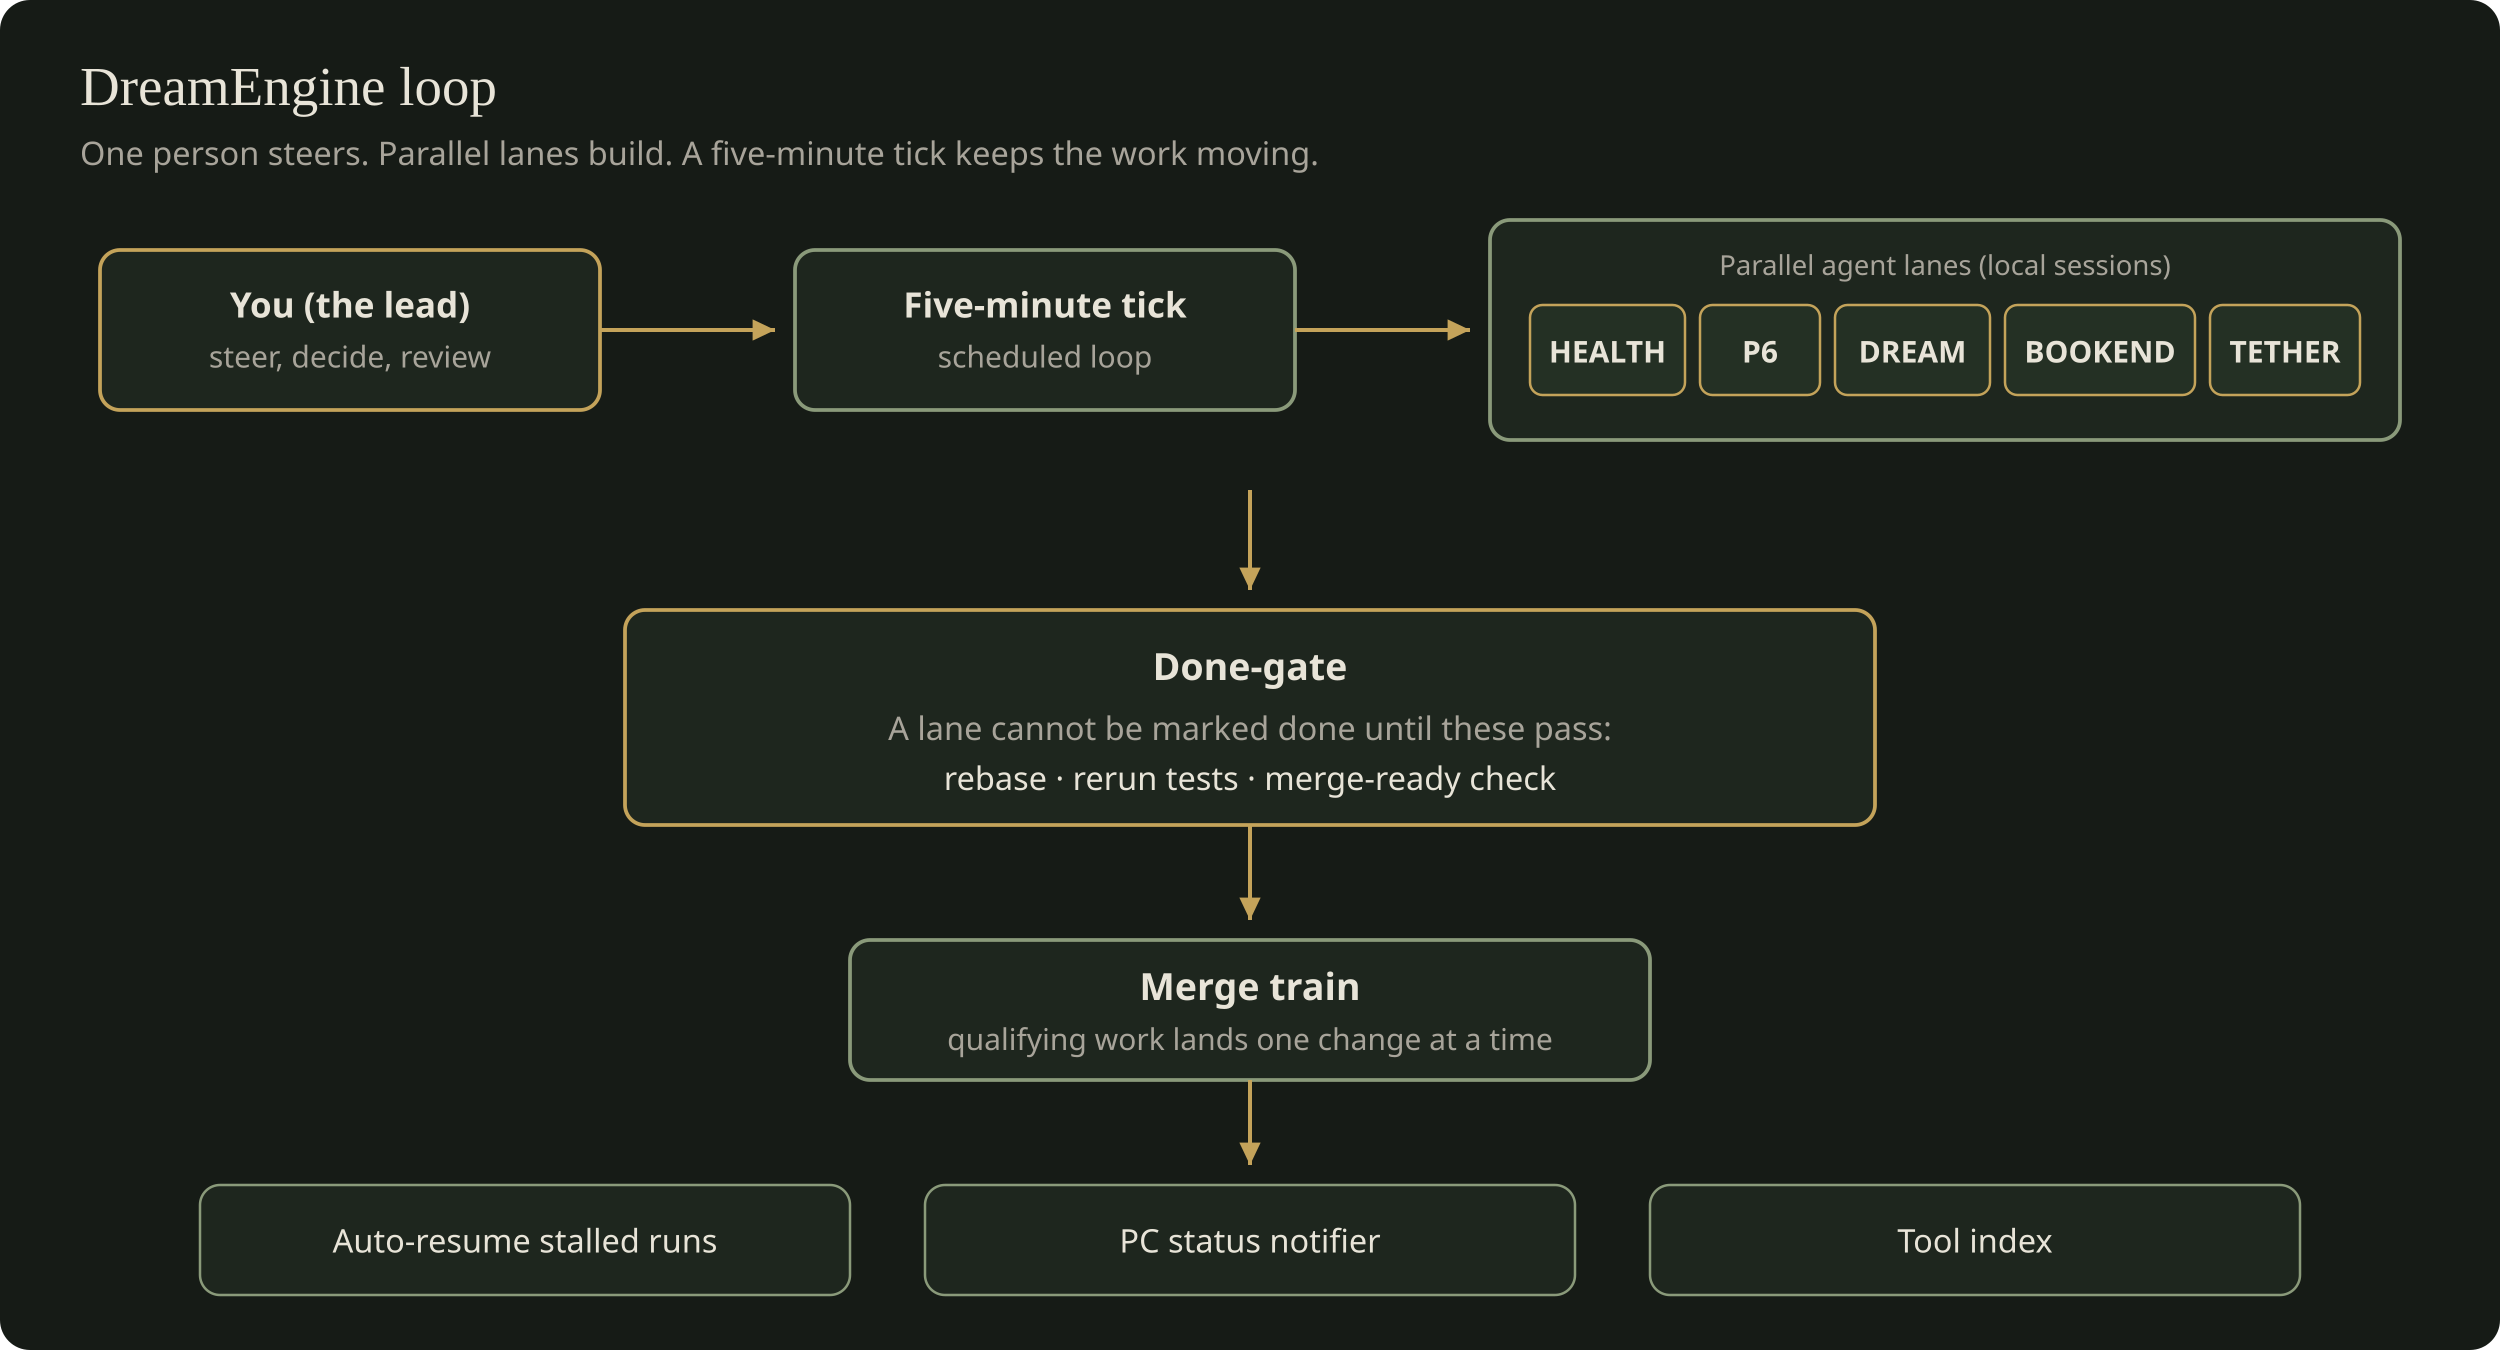
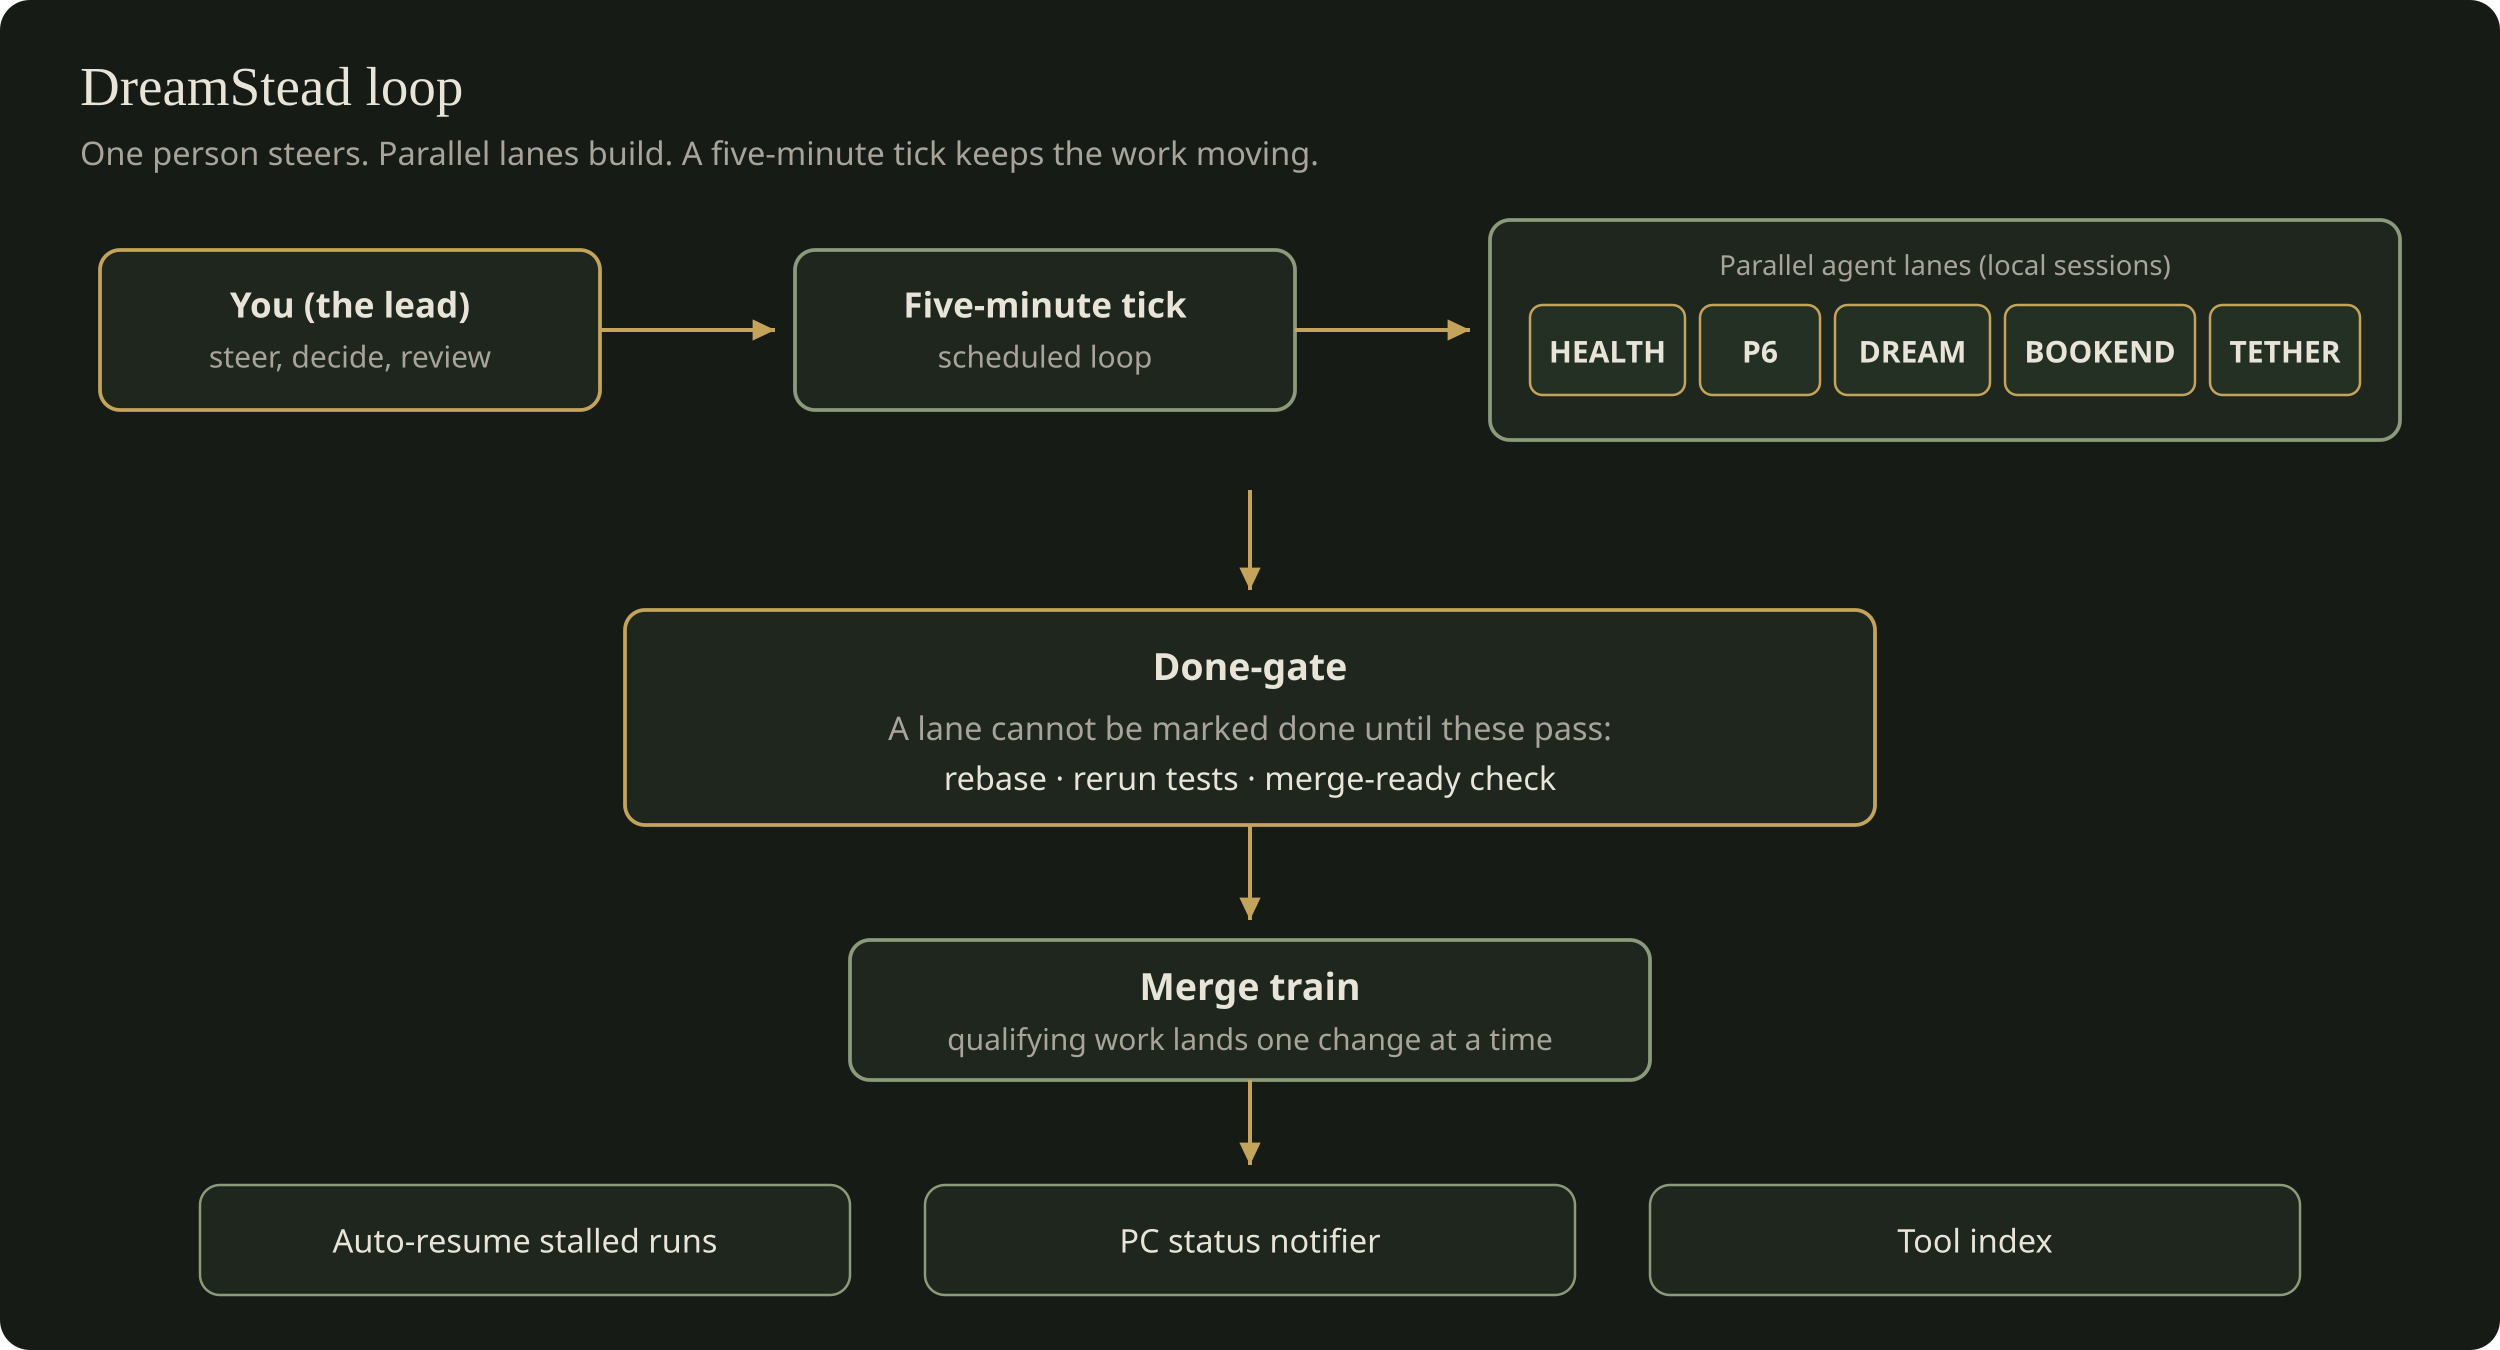
<svg xmlns="http://www.w3.org/2000/svg" viewBox="0 0 1000 540" role="img" aria-labelledby="deTitle deDesc">
  <defs>
    <marker id="arrow" viewBox="0 0 10 10" refX="8" refY="5" markerWidth="7" markerHeight="7" orient="auto-start-reverse">
      <path d="M 0 1.2 L 8 5 L 0 8.8 Z" fill="#c4a35a" />
    </marker>
  </defs>
  <rect width="1000" height="540" rx="12" fill="#161b16" />
-   <text x="32" y="42" fill="#e8e4d8" font-family="Georgia, 'Times New Roman', serif" font-size="22">DreamEngine loop</text>
+   <text x="32" y="42" fill="#e8e4d8" font-family="Georgia, 'Times New Roman', serif" font-size="22">DreamStead loop</text>
  <text x="32" y="66" fill="#a8a49a" font-family="system-ui, sans-serif" font-size="13">One person steers. Parallel lanes build. A five-minute tick keeps the work moving.</text>
  <rect x="40" y="100" width="200" height="64" rx="8" fill="#1e261e" stroke="#c4a35a" stroke-width="1.5" />
  <text x="140" y="127" text-anchor="middle" fill="#e8e4d8" font-family="system-ui, sans-serif" font-size="14" font-weight="600">You (the lead)</text>
  <text x="140" y="147" text-anchor="middle" fill="#a8a49a" font-family="system-ui, sans-serif" font-size="12">steer, decide, review</text>
  <line x1="240" y1="132" x2="310" y2="132" stroke="#c4a35a" stroke-width="1.6" marker-end="url(#arrow)" />
  <rect x="318" y="100" width="200" height="64" rx="8" fill="#1e261e" stroke="#8a9a7a" stroke-width="1.5" />
  <text x="418" y="127" text-anchor="middle" fill="#e8e4d8" font-family="system-ui, sans-serif" font-size="14" font-weight="600">Five-minute tick</text>
  <text x="418" y="147" text-anchor="middle" fill="#a8a49a" font-family="system-ui, sans-serif" font-size="12">scheduled loop</text>
  <line x1="518" y1="132" x2="588" y2="132" stroke="#c4a35a" stroke-width="1.6" marker-end="url(#arrow)" />
  <rect x="596" y="88" width="364" height="88" rx="8" fill="#1e261e" stroke="#8a9a7a" stroke-width="1.5" />
  <text x="778" y="110" text-anchor="middle" fill="#a8a49a" font-family="system-ui, sans-serif" font-size="11">Parallel agent lanes (local sessions)</text>
  <g font-family="system-ui, sans-serif" font-size="12" font-weight="600" fill="#e8e4d8">
    <rect x="612" y="122" width="62" height="36" rx="5" fill="#243024" stroke="#c4a35a" />
    <text x="643" y="145" text-anchor="middle">HEALTH</text>
    <rect x="680" y="122" width="48" height="36" rx="5" fill="#243024" stroke="#c4a35a" />
    <text x="704" y="145" text-anchor="middle">P6</text>
    <rect x="734" y="122" width="62" height="36" rx="5" fill="#243024" stroke="#c4a35a" />
    <text x="765" y="145" text-anchor="middle">DREAM</text>
    <rect x="802" y="122" width="76" height="36" rx="5" fill="#243024" stroke="#c4a35a" />
    <text x="840" y="145" text-anchor="middle">BOOKEND</text>
    <rect x="884" y="122" width="60" height="36" rx="5" fill="#243024" stroke="#c4a35a" />
    <text x="914" y="145" text-anchor="middle">TETHER</text>
  </g>
  <line x1="500" y1="196" x2="500" y2="236" stroke="#c4a35a" stroke-width="1.6" marker-end="url(#arrow)" />
  <rect x="250" y="244" width="500" height="86" rx="8" fill="#1e261e" stroke="#c4a35a" stroke-width="1.5" />
  <text x="500" y="272" text-anchor="middle" fill="#e8e4d8" font-family="system-ui, sans-serif" font-size="15" font-weight="600">Done-gate</text>
  <text x="500" y="296" text-anchor="middle" fill="#a8a49a" font-family="system-ui, sans-serif" font-size="13">A lane cannot be marked done until these pass:</text>
  <text x="500" y="316" text-anchor="middle" fill="#e8e4d8" font-family="system-ui, sans-serif" font-size="13">rebase  ·  rerun tests  ·  merge-ready check</text>
  <line x1="500" y1="330" x2="500" y2="368" stroke="#c4a35a" stroke-width="1.6" marker-end="url(#arrow)" />
  <rect x="340" y="376" width="320" height="56" rx="8" fill="#1e261e" stroke="#8a9a7a" stroke-width="1.5" />
  <text x="500" y="400" text-anchor="middle" fill="#e8e4d8" font-family="system-ui, sans-serif" font-size="15" font-weight="600">Merge train</text>
  <text x="500" y="420" text-anchor="middle" fill="#a8a49a" font-family="system-ui, sans-serif" font-size="12">qualifying work lands one change at a time</text>
  <line x1="500" y1="432" x2="500" y2="466" stroke="#c4a35a" stroke-width="1.6" marker-end="url(#arrow)" />
  <g font-family="system-ui, sans-serif">
    <rect x="80" y="474" width="260" height="44" rx="8" fill="#1e261e" stroke="#8a9a7a" />
    <text x="210" y="501" text-anchor="middle" fill="#e8e4d8" font-size="13">Auto-resume stalled runs</text>
    <rect x="370" y="474" width="260" height="44" rx="8" fill="#1e261e" stroke="#8a9a7a" />
    <text x="500" y="501" text-anchor="middle" fill="#e8e4d8" font-size="13">PC status notifier</text>
    <rect x="660" y="474" width="260" height="44" rx="8" fill="#1e261e" stroke="#8a9a7a" />
    <text x="790" y="501" text-anchor="middle" fill="#e8e4d8" font-size="13">Tool index</text>
  </g>
</svg>
